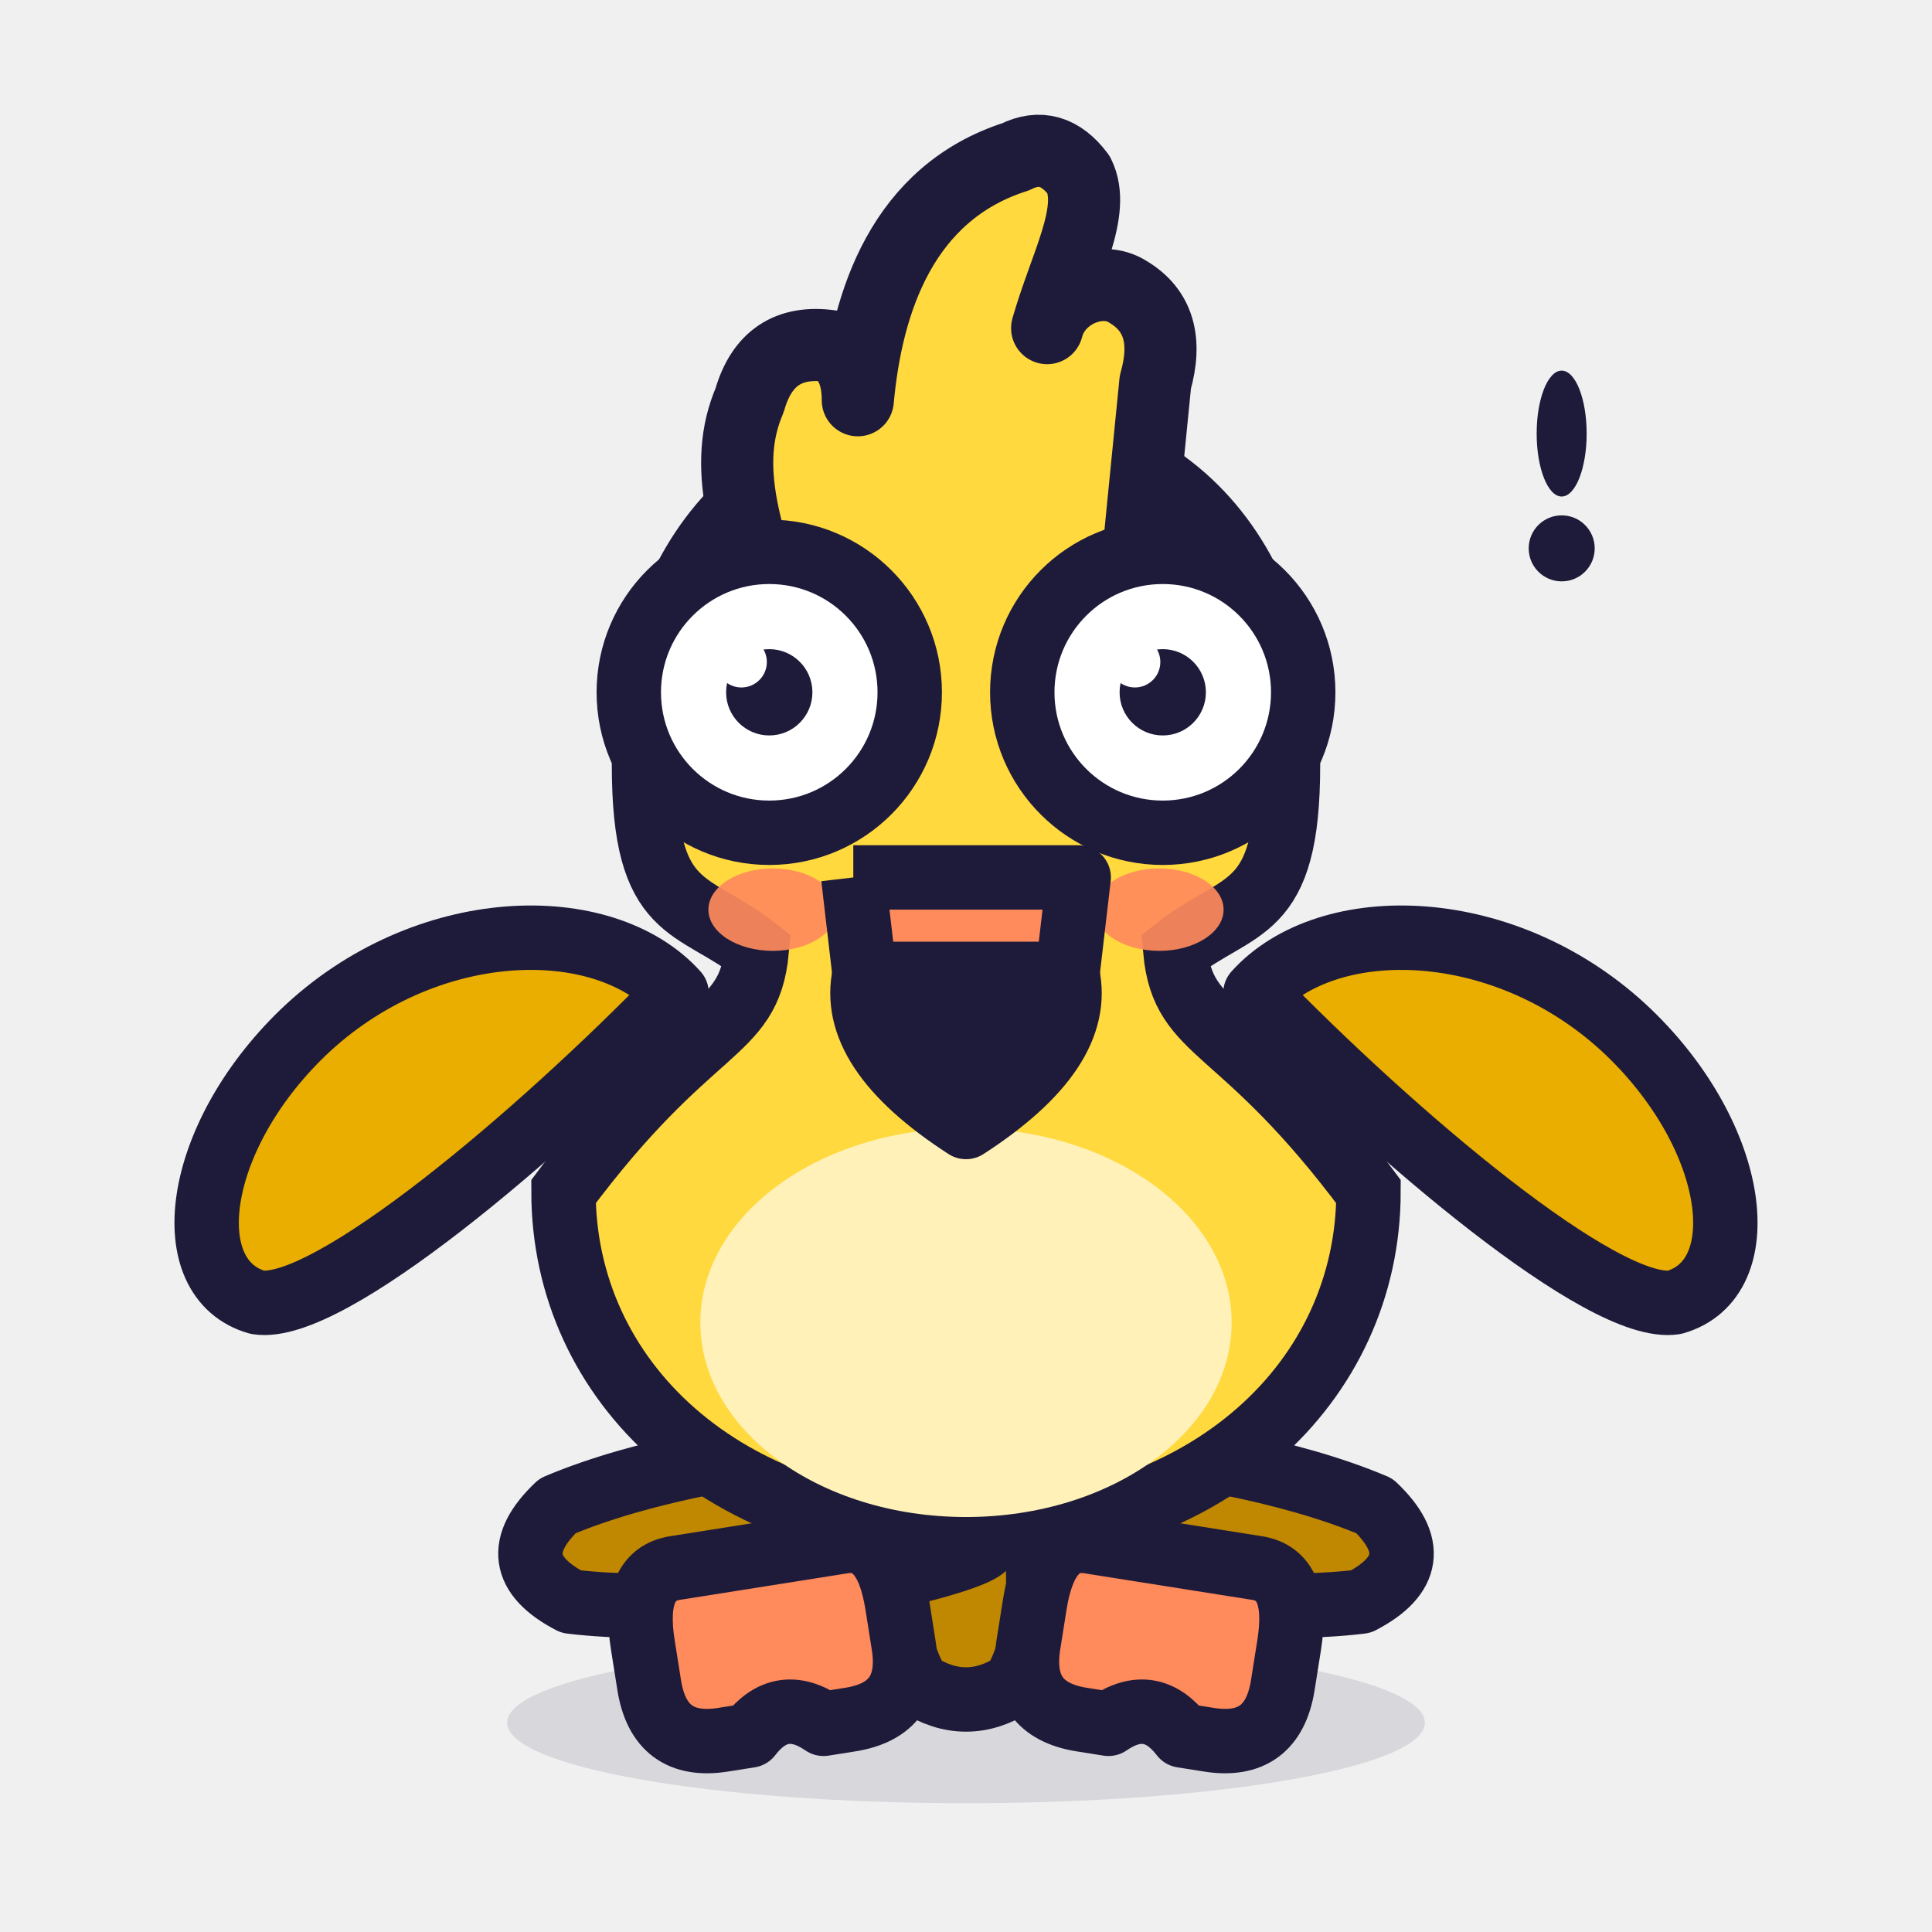
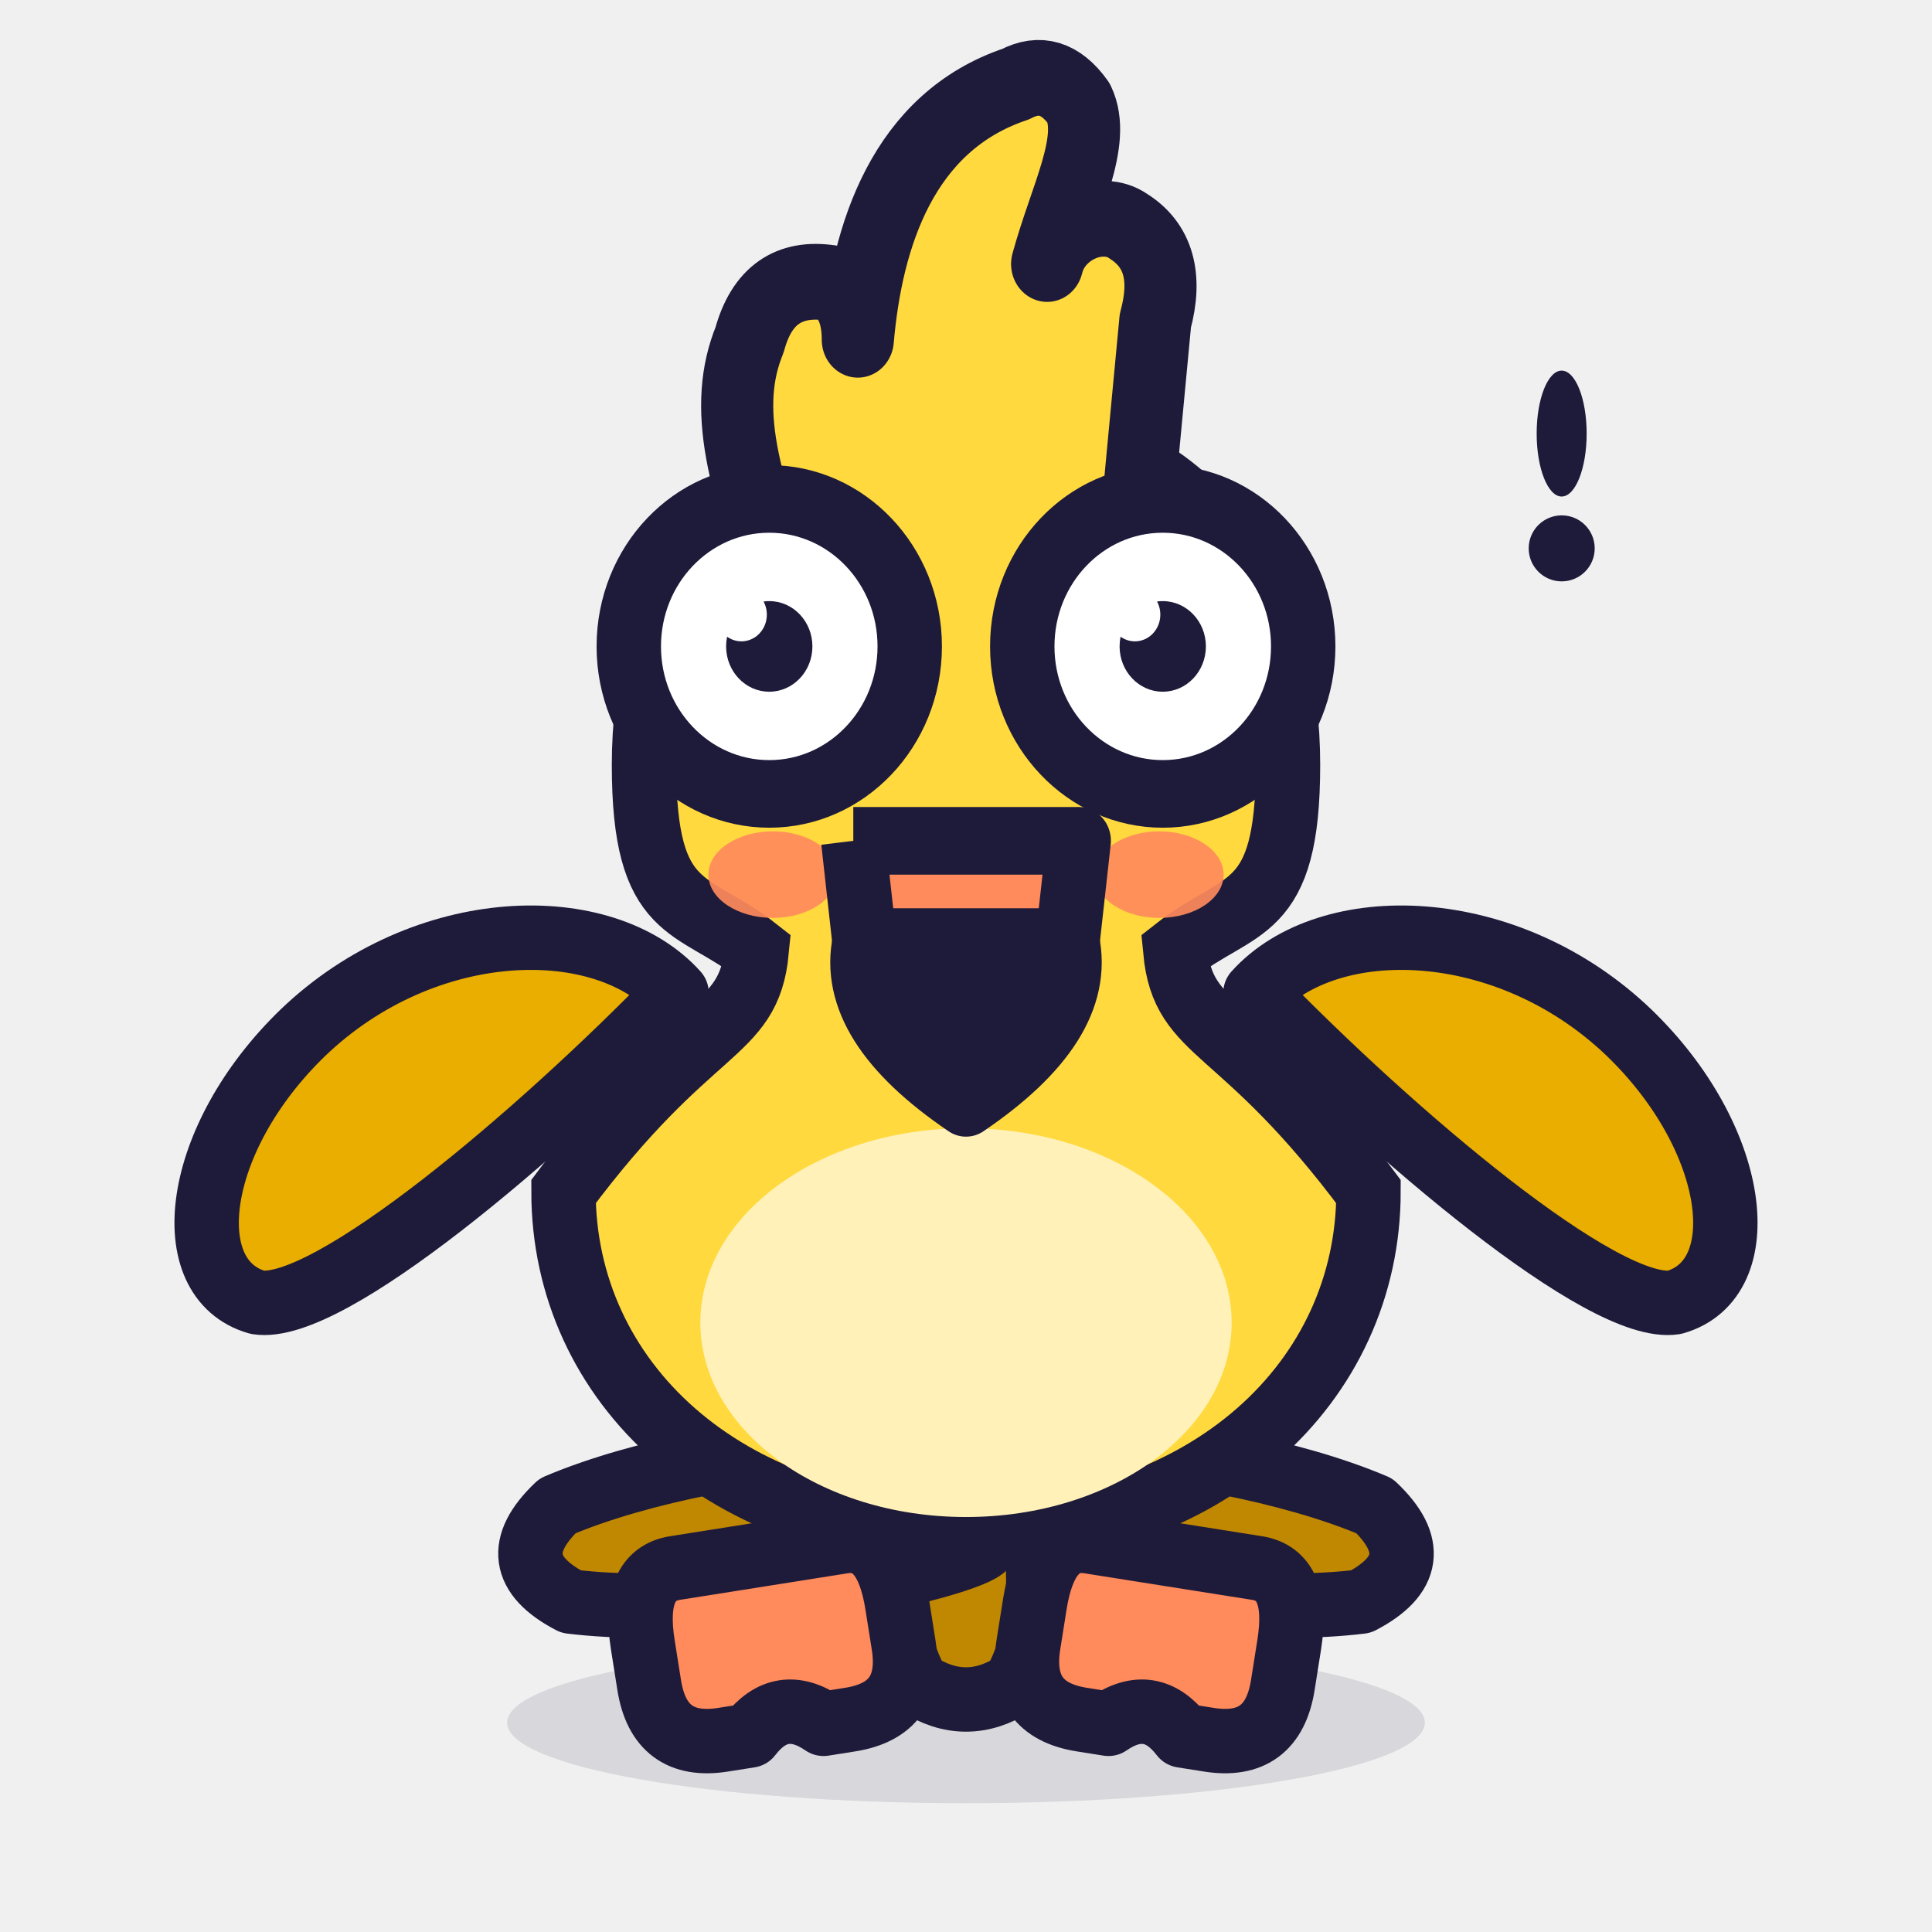
<svg xmlns="http://www.w3.org/2000/svg" viewBox="0 0 240 240" width="240" height="240" role="img" aria-label="Pip v2 B Bolt · songbird · surprised 4">
  <g id="shadow">
    <ellipse cx="120" cy="214" rx="57" ry="10" fill="#1E1B3A" opacity="0.12" />
  </g>
  <g id="tail" fill="#C08700" stroke="#1E1B3A" stroke-width="8" stroke-linejoin="round">
    <path d="M -5.28 0 C -7.44 -10.08 -12 28 -6 50.4 Q 0 58.8 6 50.4 C 12 28 7.44 -10.08 5.28 0 Q 0 -7.84 -5.28 0 Z" transform="translate(120 186)translate(0 0)rotate(-82)translate(0 0)" />
    <path d="M -5.28 0 C -7.44 -4.64 -12 12.88 -6 23.18 Q 0 27.05 6 23.18 C 12 12.88 7.44 -4.64 5.28 0 Q 0 -3.61 -5.28 0 Z" transform="translate(120 186)" />
    <path d="M -5.28 0 C -7.44 -10.08 -12 28 -6 50.4 Q 0 58.8 6 50.4 C 12 28 7.44 -10.08 5.28 0 Q 0 -7.84 -5.28 0 Z" transform="translate(120 186)translate(0 0)rotate(82)translate(0 0)" />
  </g>
  <g id="wing_l" fill="#E9AE00" stroke="#1E1B3A" stroke-width="8" stroke-linejoin="round">
    <path d="M 8.58 -35 C -4.95 -35 -19.47 -18.2 -18.81 2.8 C -18.15 21.7 -6.6 35 2.31 29.4 C 9.24 23.8 10.23 -10.5 8.58 -35 Z" transform="translate(70.5 148.5)translate(0 -24.5)rotate(48)translate(0 24.5)" />
  </g>
  <g id="wing_r" fill="#E9AE00" stroke="#1E1B3A" stroke-width="8" stroke-linejoin="round">
    <path d="M 8.58 -35 C -4.95 -35 -19.47 -18.2 -18.81 2.8 C -18.15 21.7 -6.6 35 2.31 29.4 C 9.24 23.8 10.23 -10.5 8.58 -35 Z" transform="translate(169.5 148.5)translate(0 -24.5)rotate(-48)scale(-1 1)translate(0 24.5)" />
  </g>
  <g id="body" transform="translate(120 200)scale(1 1.05)translate(-120 -200)">
    <path d="M 120 60 C 151.2 60 160 82 160 100 C 160 118 154 116 146 122 C 147 132 154 130 170 150.5 C 170 173 150 191 120 191 C 90 191 70 173 70 150.5 C 86 130 93 132 94 122 C 86 116 80 118 80 100 C 80 82 88.8 60 120 60 Z" fill="#FFD93D" stroke="#1E1B3A" stroke-width="8" />
  </g>
  <g id="belly" transform="translate(120 200)scale(1 1.05)translate(-120 -200)">
    <ellipse cx="120" cy="166" rx="33" ry="23" fill="#FFF1B8" />
  </g>
  <g id="highlight" transform="translate(120 200)scale(1 1.05)translate(-120 -200)">
    <ellipse cx="103.2" cy="82.4" rx="12.8" ry="6.4" fill="#FFFFFF" opacity="0.55" transform="rotate(-22 103.2 82.4)" />
  </g>
  <g id="shell_bottom" opacity="0" />
  <g id="feet" fill="#FF8A5B" stroke="#1E1B3A" stroke-width="8" stroke-linejoin="round">
    <g id="foot_l">
      <path d="M -10.56 -11 Q -16 -11 -16 -2.2 L -16 2.86 Q -16 11 -8 11 L -4.64 11 Q 0 6.6 4.64 11 L 8 11 Q 16 11 16 2.86 L 16 -2.2 Q 16 -11 10.56 -11 Z" transform="translate(96 204)translate(0 0)rotate(-9)scale(-1 1)translate(0 0)" />
    </g>
    <g id="foot_r">
      <path d="M -10.56 -11 Q -16 -11 -16 -2.2 L -16 2.86 Q -16 11 -8 11 L -4.64 11 Q 0 6.6 4.64 11 L 8 11 Q 16 11 16 2.86 L 16 -2.2 Q 16 -11 10.56 -11 Z" transform="translate(144 204)translate(0 0)rotate(9)translate(0 0)" />
    </g>
  </g>
-   <g id="head_tuft" transform="translate(120 71)scale(1.12 1.12)translate(-120 -71)">
-     <path d="M -19 10 C -25 -4 -27 -12 -24 -19 Q -22 -26 -15 -25 C -13 -24 -12 -22 -12 -19 C -11 -30 -7 -42 5.5 -46 Q 9.5 -48 12.5 -44 C 14.5 -40 11 -34 9 -27 C 10 -31 15 -33 18 -31 Q 23 -28 21 -21 C 20 -11 19 -1 18 10" transform="translate(120 71)" fill="#FFD93D" stroke="#1E1B3A" stroke-width="8" stroke-linejoin="round" />
+   <g transform="translate(120 200)scale(1 1.05)translate(-120 -200)">
+     <g id="head_tuft" transform="translate(120 71)scale(1.12 1.12)translate(-120 -71)">
+       <path d="M -19 10 C -25 -4 -27 -12 -24 -19 Q -22 -26 -15 -25 C -13 -24 -12 -22 -12 -19 C -11 -30 -7 -42 5.5 -46 Q 9.5 -48 12.5 -44 C 14.5 -40 11 -34 9 -27 C 10 -31 15 -33 18 -31 Q 23 -28 21 -21 C 20 -11 19 -1 18 10" transform="translate(120 71)" fill="#FFD93D" stroke="#1E1B3A" stroke-width="8" stroke-linejoin="round" />
+     </g>
  </g>
-   <g id="head">
-     <g id="cheek_l">
-       <ellipse cx="96" cy="113" rx="8" ry="5.12" fill="#FF8A5B" opacity="0.92" />
-     </g>
-     <g id="cheek_r">
-       <ellipse cx="144" cy="113" rx="8" ry="5.12" fill="#FF8A5B" opacity="0.92" />
-     </g>
-     <g id="brow_l" fill="none" stroke="#1E1B3A" stroke-width="6.5" stroke-linecap="round" />
-     <g id="brow_r" fill="none" stroke="#1E1B3A" stroke-width="6.5" stroke-linecap="round" />
-     <g id="eye_l" data-eye="l" transform="translate(95.56 86)">
-       <g id="open" opacity="0">
-         <circle cx="0" cy="0" r="15.04" fill="#FFFFFF" stroke="#1E1B3A" stroke-width="8" />
-         <circle cx="0" cy="0" r="8.12" fill="#1E1B3A" />
-         <circle cx="-3.46" cy="-3.76" r="2.56" fill="#FFFFFF" />
+   <g transform="translate(120 200)scale(1 1.05)translate(-120 -200)">
+     <g id="head">
+       <g id="cheek_l">
+         <ellipse cx="96" cy="113" rx="8" ry="5.12" fill="#FF8A5B" opacity="0.92" />
      </g>
-       <g id="closed" opacity="0">
-         <path d="M -12.33 1.8 Q 0 -12.63 12.33 1.8" fill="none" stroke="#1E1B3A" stroke-width="8" stroke-linecap="round" />
+       <g id="cheek_r">
+         <ellipse cx="144" cy="113" rx="8" ry="5.12" fill="#FF8A5B" opacity="0.92" />
      </g>
-       <g id="happy" opacity="0">
-         <path d="M -12.33 6.32 Q 0 -27.37 12.33 6.32" fill="none" stroke="#1E1B3A" stroke-width="9" stroke-linecap="round" />
+       <g id="brow_l" fill="none" stroke="#1E1B3A" stroke-width="6.5" stroke-linecap="round" />
+       <g id="brow_r" fill="none" stroke="#1E1B3A" stroke-width="6.5" stroke-linecap="round" />
+       <g id="eye_l" data-eye="l" transform="translate(95.56 86)">
+         <g id="open" opacity="0">
+           <circle cx="0" cy="0" r="15.04" fill="#FFFFFF" stroke="#1E1B3A" stroke-width="8" />
+           <circle cx="0" cy="0" r="8.12" fill="#1E1B3A" />
+           <circle cx="-3.46" cy="-3.76" r="2.56" fill="#FFFFFF" />
+         </g>
+         <g id="closed" opacity="0">
+           <path d="M -12.33 1.8 Q 0 -12.63 12.33 1.8" fill="none" stroke="#1E1B3A" stroke-width="8" stroke-linecap="round" />
+         </g>
+         <g id="happy" opacity="0">
+           <path d="M -12.33 6.32 Q 0 -27.37 12.33 6.32" fill="none" stroke="#1E1B3A" stroke-width="9" stroke-linecap="round" />
+         </g>
+         <g id="sleepy" opacity="0">
+           <path d="M -12.33 -1.2 Q 0 16.84 12.33 -1.2" fill="none" stroke="#1E1B3A" stroke-width="8" stroke-linecap="round" />
+         </g>
+         <g id="surprised" opacity="1">
+           <circle cx="0" cy="0" r="17.45" fill="#FFFFFF" stroke="#1E1B3A" stroke-width="8" />
+           <circle cx="0" cy="0" r="5.36" fill="#1E1B3A" />
+           <circle cx="-3.46" cy="-3.76" r="3.16" fill="#FFFFFF" />
+         </g>
+         <g id="wink" opacity="0">
+           <path d="M -12.33 6.32 Q 0 -27.37 12.33 6.32" fill="none" stroke="#1E1B3A" stroke-width="9" stroke-linecap="round" />
+         </g>
      </g>
-       <g id="sleepy" opacity="0">
-         <path d="M -12.33 -1.2 Q 0 16.84 12.33 -1.2" fill="none" stroke="#1E1B3A" stroke-width="8" stroke-linecap="round" />
+       <g id="eye_r" data-eye="r" transform="translate(144.44 86)">
+         <g id="open" opacity="0">
+           <circle cx="0" cy="0" r="15.04" fill="#FFFFFF" stroke="#1E1B3A" stroke-width="8" />
+           <circle cx="0" cy="0" r="8.12" fill="#1E1B3A" />
+           <circle cx="-3.46" cy="-3.76" r="2.56" fill="#FFFFFF" />
+         </g>
+         <g id="closed" opacity="0">
+           <path d="M -12.33 1.8 Q 0 -12.63 12.33 1.8" fill="none" stroke="#1E1B3A" stroke-width="8" stroke-linecap="round" />
+         </g>
+         <g id="happy" opacity="0">
+           <path d="M -12.33 6.32 Q 0 -27.37 12.33 6.32" fill="none" stroke="#1E1B3A" stroke-width="9" stroke-linecap="round" />
+         </g>
+         <g id="sleepy" opacity="0">
+           <path d="M -12.33 -1.2 Q 0 16.84 12.33 -1.2" fill="none" stroke="#1E1B3A" stroke-width="8" stroke-linecap="round" />
+         </g>
+         <g id="surprised" opacity="1">
+           <circle cx="0" cy="0" r="17.45" fill="#FFFFFF" stroke="#1E1B3A" stroke-width="8" />
+           <circle cx="0" cy="0" r="5.36" fill="#1E1B3A" />
+           <circle cx="-3.46" cy="-3.76" r="3.16" fill="#FFFFFF" />
+         </g>
+         <g id="wink" opacity="0">
+           <path d="M -12.33 6.32 Q 0 -27.37 12.33 6.32" fill="none" stroke="#1E1B3A" stroke-width="9" stroke-linecap="round" />
+         </g>
      </g>
-       <g id="surprised" opacity="1">
-         <circle cx="0" cy="0" r="17.45" fill="#FFFFFF" stroke="#1E1B3A" stroke-width="8" />
-         <circle cx="0" cy="0" r="5.36" fill="#1E1B3A" />
-         <circle cx="-3.46" cy="-3.76" r="3.16" fill="#FFFFFF" />
+       <g id="beak_top">
+         <path d="M -14 -10 L 14 -10 L 12.6 2 L -12.6 2 L -14 -10" transform="translate(120 119)" fill="#FF8A5B" stroke="#1E1B3A" stroke-width="8" stroke-linejoin="round" />
      </g>
-       <g id="wink" opacity="0">
-         <path d="M -12.33 6.32 Q 0 -27.37 12.33 6.32" fill="none" stroke="#1E1B3A" stroke-width="9" stroke-linecap="round" />
+       <g id="beak_bottom">
+         <path d="M -12.6 2 Q -14.7 11.5 0 21 Q 14.7 11.5 12.6 2 Z" transform="translate(120 119)" fill="#1E1B3A" stroke="#1E1B3A" stroke-width="8" stroke-linejoin="round" />
      </g>
-     </g>
-     <g id="eye_r" data-eye="r" transform="translate(144.44 86)">
-       <g id="open" opacity="0">
-         <circle cx="0" cy="0" r="15.04" fill="#FFFFFF" stroke="#1E1B3A" stroke-width="8" />
-         <circle cx="0" cy="0" r="8.12" fill="#1E1B3A" />
-         <circle cx="-3.46" cy="-3.76" r="2.56" fill="#FFFFFF" />
-       </g>
-       <g id="closed" opacity="0">
-         <path d="M -12.33 1.8 Q 0 -12.63 12.33 1.8" fill="none" stroke="#1E1B3A" stroke-width="8" stroke-linecap="round" />
-       </g>
-       <g id="happy" opacity="0">
-         <path d="M -12.33 6.32 Q 0 -27.37 12.33 6.32" fill="none" stroke="#1E1B3A" stroke-width="9" stroke-linecap="round" />
-       </g>
-       <g id="sleepy" opacity="0">
-         <path d="M -12.33 -1.2 Q 0 16.84 12.33 -1.2" fill="none" stroke="#1E1B3A" stroke-width="8" stroke-linecap="round" />
-       </g>
-       <g id="surprised" opacity="1">
-         <circle cx="0" cy="0" r="17.45" fill="#FFFFFF" stroke="#1E1B3A" stroke-width="8" />
-         <circle cx="0" cy="0" r="5.36" fill="#1E1B3A" />
-         <circle cx="-3.46" cy="-3.76" r="3.16" fill="#FFFFFF" />
-       </g>
-       <g id="wink" opacity="0">
-         <path d="M -12.33 6.32 Q 0 -27.37 12.33 6.32" fill="none" stroke="#1E1B3A" stroke-width="9" stroke-linecap="round" />
-       </g>
-     </g>
-     <g id="beak_top">
-       <path d="M -14 -10 L 14 -10 L 12.6 2 L -12.6 2 L -14 -10" transform="translate(120 119)" fill="#FF8A5B" stroke="#1E1B3A" stroke-width="8" stroke-linejoin="round" />
-     </g>
-     <g id="beak_bottom">
-       <path d="M -12.6 2 Q -14.7 11.5 0 21 Q 14.7 11.5 12.6 2 Z" transform="translate(120 119)" fill="#1E1B3A" stroke="#1E1B3A" stroke-width="8" stroke-linejoin="round" />
    </g>
  </g>
  <g id="shell_top" opacity="0" />
  <g id="accessory_head" />
  <g id="accessory_neck" />
  <g id="accessory_face" />
  <g id="fx">
    <g id="fx_bang_0" transform="translate(194 58)">
      <g fill="#1E1B3A">
        <rect x="-3.11" y="-11.96" width="6.21" height="15.64" rx="12.42" />
        <circle cx="0" cy="10.12" r="4.1" />
      </g>
    </g>
  </g>
</svg>
